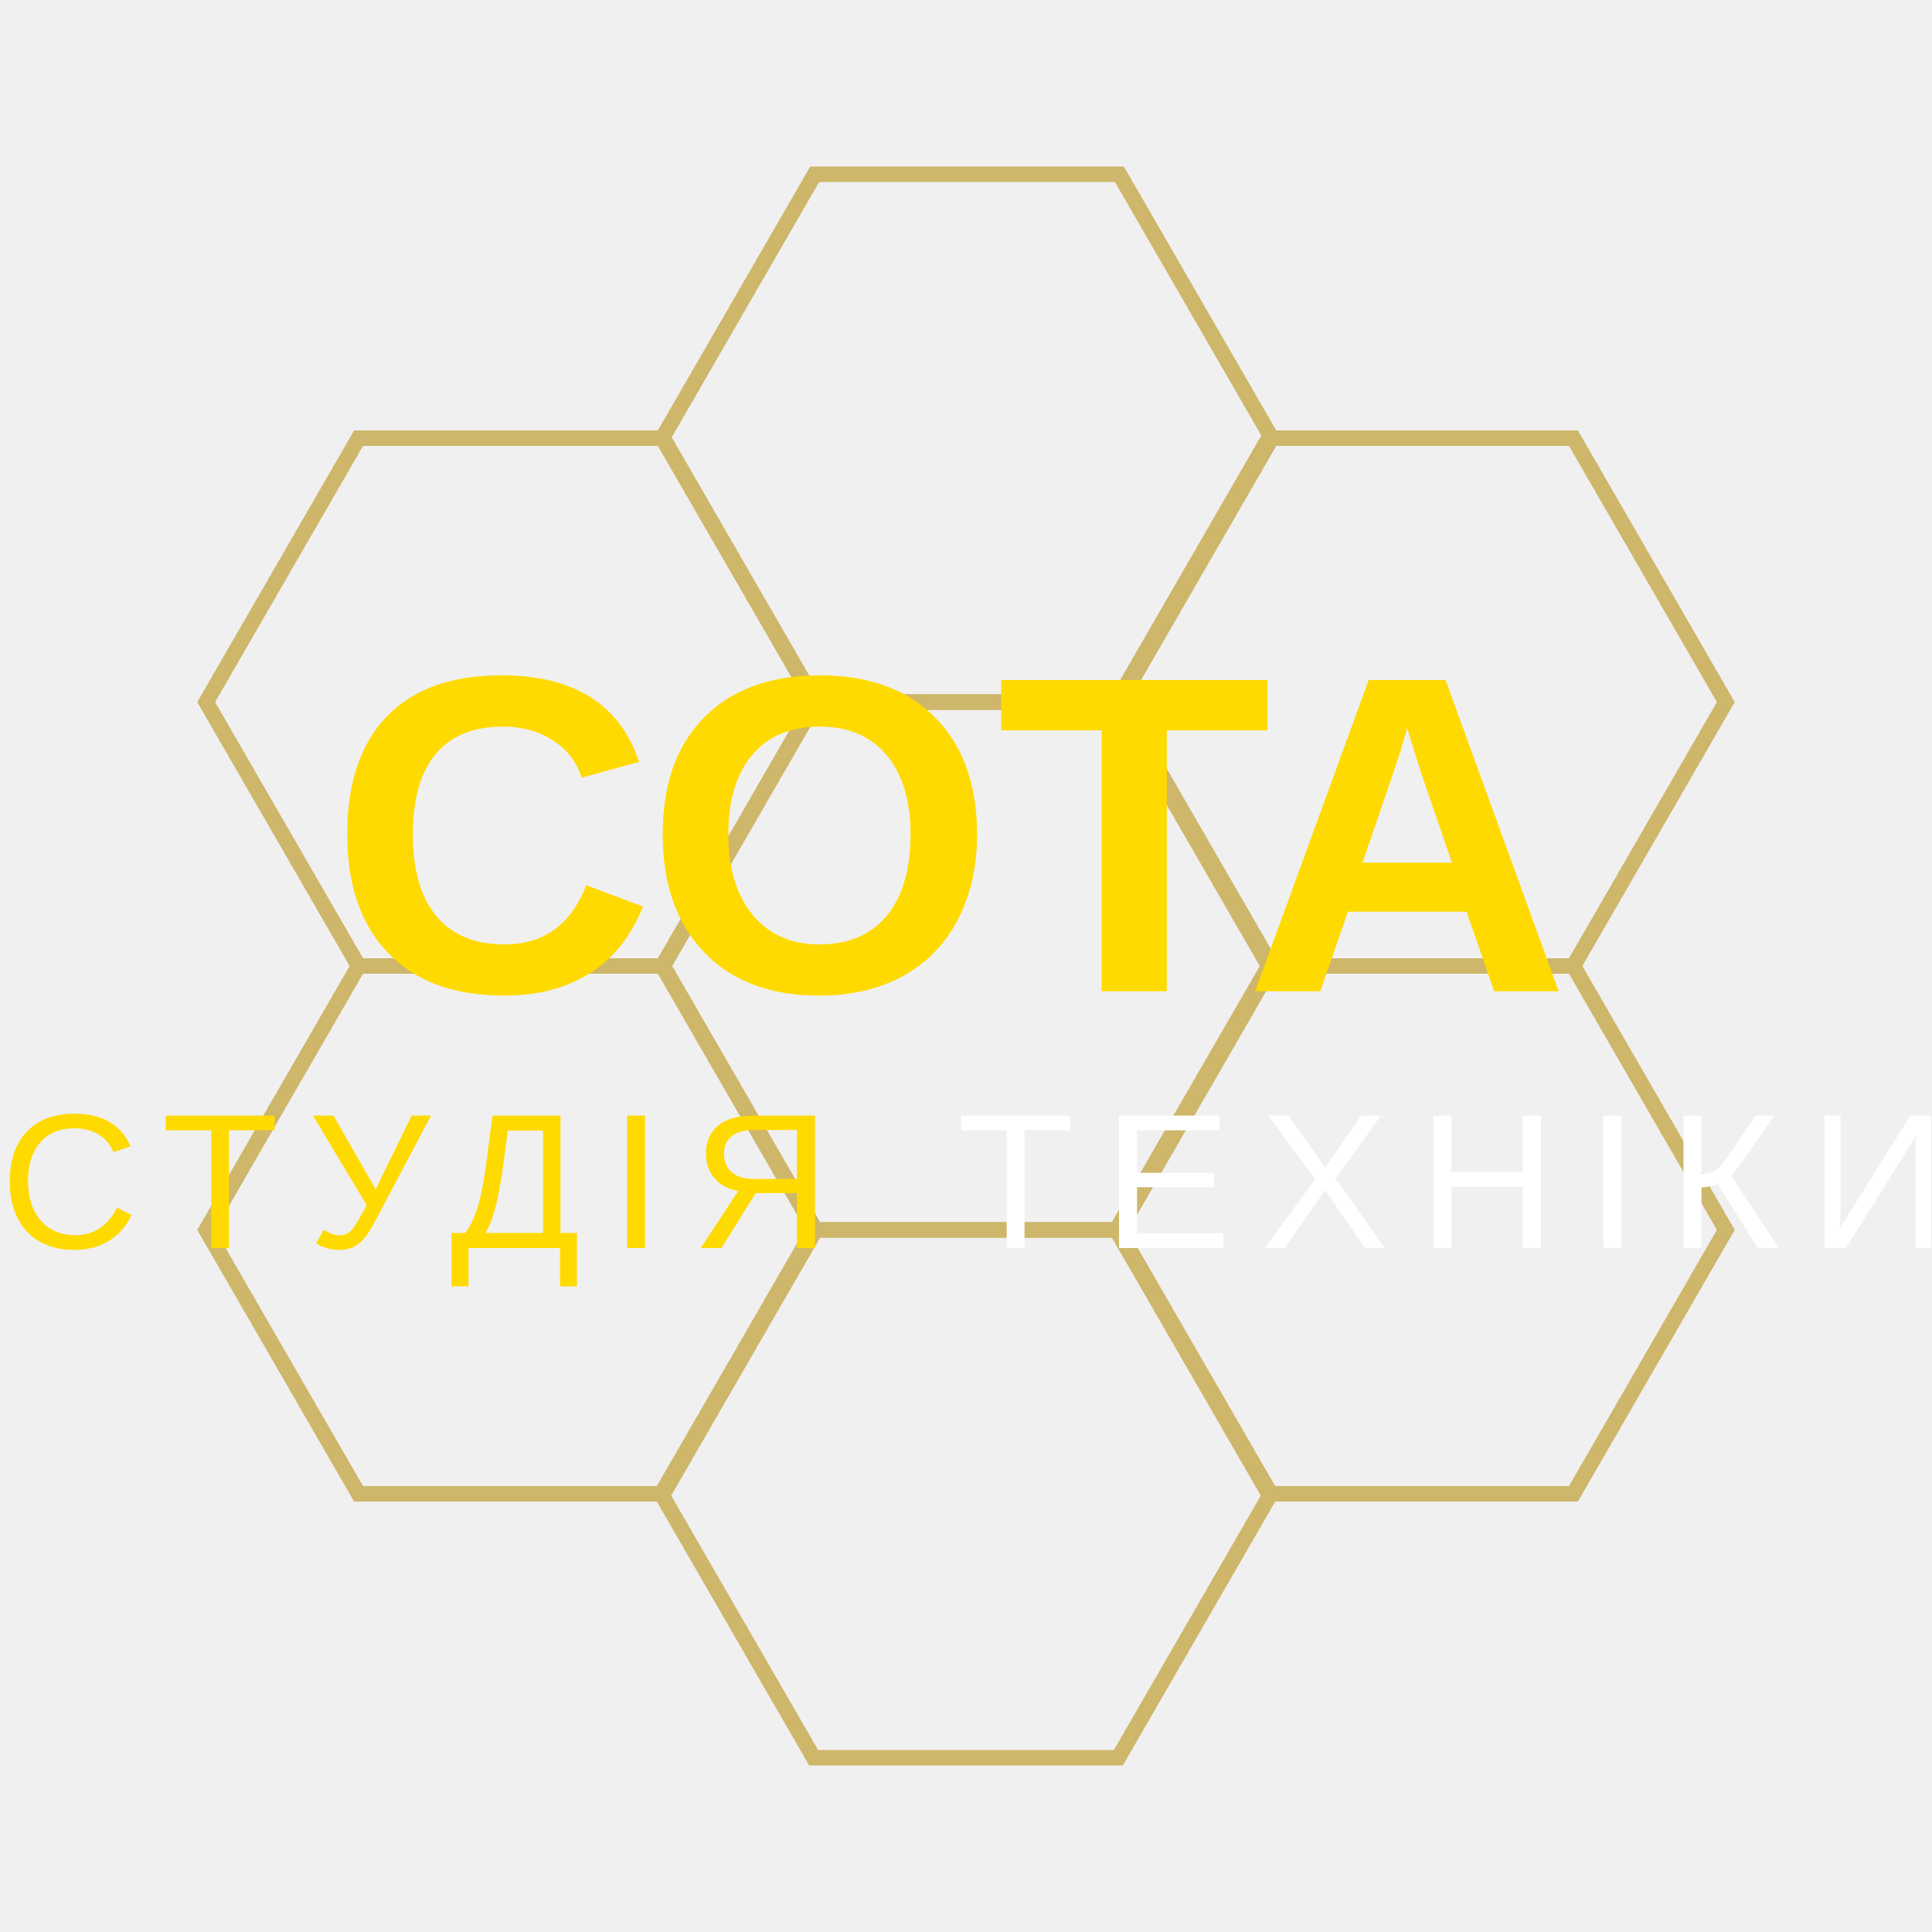
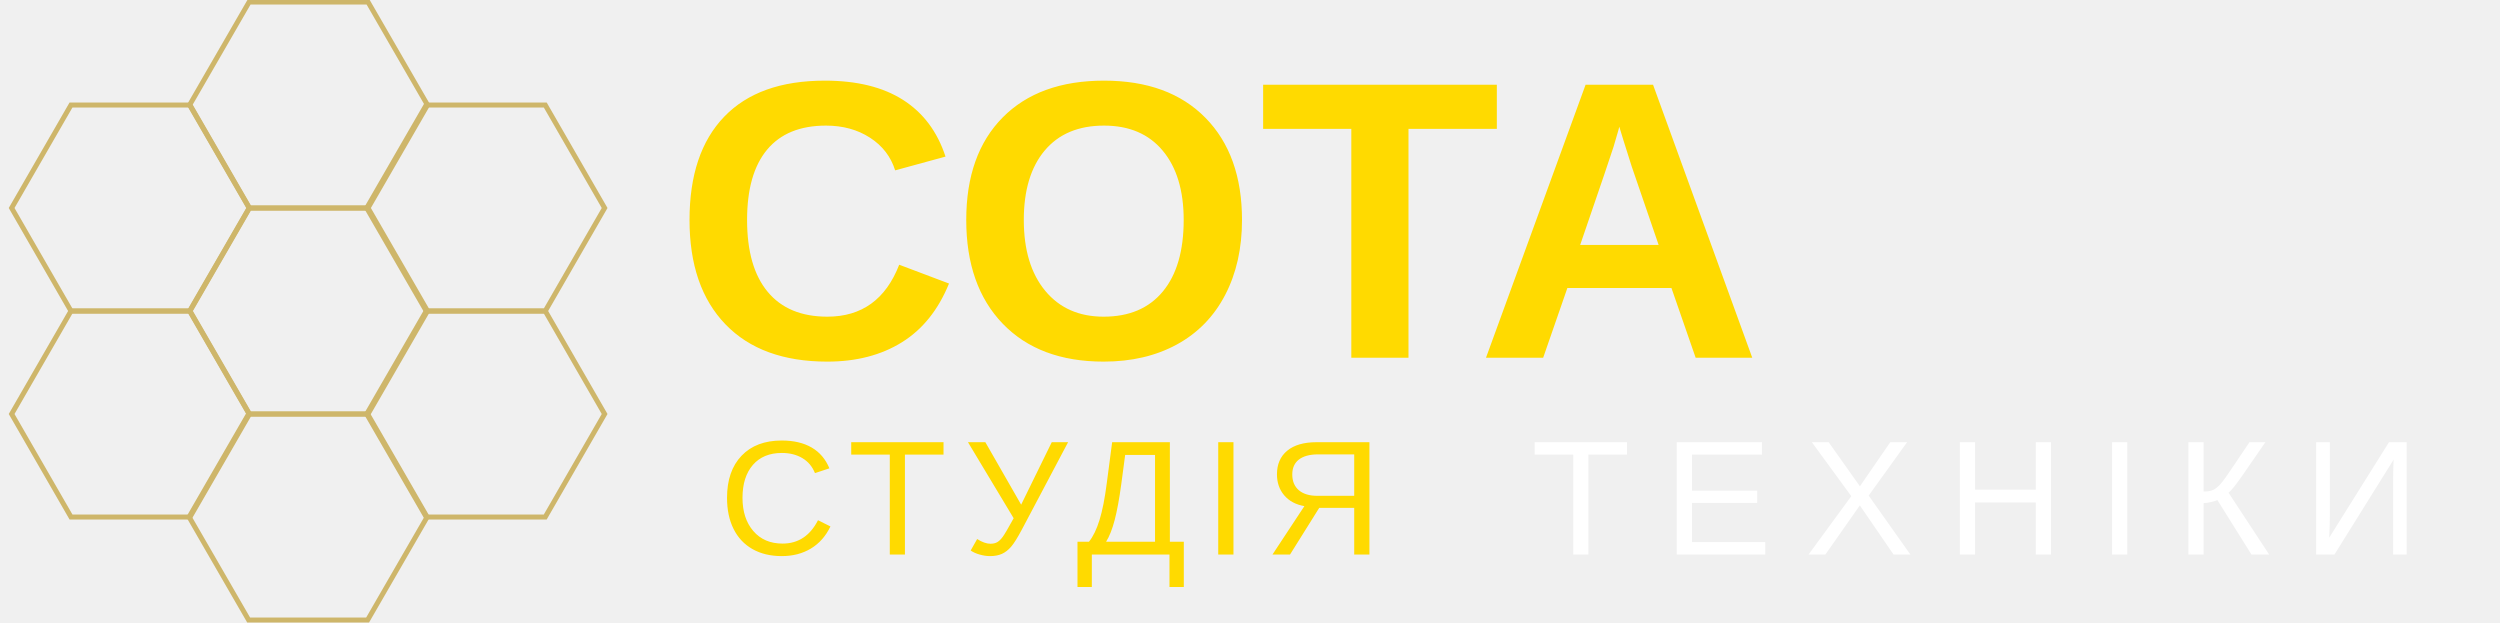
- <svg xmlns="http://www.w3.org/2000/svg" id="Layer_1" data-name="Layer 1" version="1.1" viewBox="0 0 500 500">
+ <svg xmlns="http://www.w3.org/2000/svg" id="Layer_1" data-name="Layer 1" version="1.1" viewBox="0 0 2000 498.4">
  <defs>
    <style>
-       .cls-1 {
-         fill: #231f20;
+       .cls-1, .cls-2, .cls-3, .cls-4, .cls-5 {
+         isolation: isolate;
      }

-       .cls-1, .cls-2 {
-         letter-spacing: .15em;
-       }
- 
-       .cls-3 {
-         font-family: ArialMT, Arial;
-         font-size: 49.79px;
-       }
- 
-       .cls-4 {
+       .cls-6 {
        fill: none;
        stroke: #ceb66a;
        stroke-miterlimit: 10;
        stroke-width: 4px;
      }

-       .cls-5 {
+       .cls-2 {
+         fill: #fff;
+         letter-spacing: .2em;
+       }
+ 
+       .cls-2, .cls-4, .cls-5 {
+         font-family: ArialMT, Arial;
+         font-size: 130.6px;
+       }
+ 
+       .cls-3 {
        font-family: Arial-BoldMT, Arial;
-         font-size: 117.08px;
+         font-size: 317.5px;
        font-weight: 700;
      }

-       .cls-5, .cls-6 {
+       .cls-3, .cls-5 {
        fill: #ffda00;
      }

-       .cls-6 {
-         letter-spacing: .15em;
+       .cls-4 {
+         fill: #231f20;
+         letter-spacing: .1em;
      }

-       .cls-2 {
-         fill: #fff;
+       .cls-5 {
+         letter-spacing: .1em;
      }
    </style>
  </defs>
  <g>
-     <polygon class="cls-4" points="289.7 181.7 210.84 181.7 171.4 250 210.84 318.3 289.7 318.3 329.14 250 289.7 181.7" />
-     <polygon class="cls-4" points="171.66 113.4 92.8 113.4 53.36 181.7 92.8 250 171.66 250 211.1 181.7 171.66 113.4" />
-     <polygon class="cls-4" points="289.7 45.1 210.84 45.1 171.4 113.4 210.84 181.7 289.7 181.7 329.14 113.4 289.7 45.1" />
-     <polygon class="cls-4" points="407.2 113.4 328.34 113.4 288.9 181.7 328.34 250 407.2 250 446.64 181.7 407.2 113.4" />
-     <polygon class="cls-4" points="407.2 250 328.34 250 288.9 318.3 328.34 386.6 407.2 386.6 446.64 318.3 407.2 250" />
-     <polygon class="cls-4" points="289.43 318.3 210.57 318.3 171.13 386.6 210.57 454.9 289.43 454.9 328.87 386.6 289.43 318.3" />
-     <polygon class="cls-4" points="171.66 250 92.8 250 53.36 318.3 92.8 386.6 171.66 386.6 211.1 318.3 171.66 250" />
+     <polygon class="cls-6" points="294.4 166.4 199.3 166.4 151.7 248.8 199.3 331.2 294.4 331.2 342 248.8 294.4 166.4" />
+     <polygon class="cls-6" points="152 84 56.8 84 9.3 166.4 56.8 248.8 152 248.8 199.6 166.4 152 84" />
+     <polygon class="cls-6" points="294.4 1.6 199.3 1.6 151.7 84 199.3 166.4 294.4 166.4 342 84 294.4 1.6" />
+     <polygon class="cls-6" points="436.2 84 341 84 293.4 166.4 341 248.8 436.2 248.8 483.7 166.4 436.2 84" />
+     <polygon class="cls-6" points="436.2 248.8 341 248.8 293.4 331.2 341 413.6 436.2 413.6 483.7 331.2 436.2 248.8" />
+     <polygon class="cls-6" points="294.1 331.2 198.9 331.2 151.3 413.6 198.9 496 294.1 496 341.7 413.6 294.1 331.2" />
+     <polygon class="cls-6" points="152 248.8 56.8 248.8 9.3 331.2 56.8 413.6 152 413.6 199.6 331.2 152 248.8" />
  </g>
-   <text class="cls-5" transform="translate(85.07 256.53)">
-     <tspan x="0" y="0">СОТА</tspan>
-   </text>
-   <text class="cls-3" transform="translate(0 322.99)">
-     <tspan class="cls-6" x="0" y="0">СТУДІЯ</tspan>
-     <tspan class="cls-1" x="226.34" y="0"> </tspan>
-     <tspan class="cls-2" x="247.64" y="0">ТЕХНІКИ</tspan>
-   </text>
+   <g class="cls-1">
+     <text class="cls-3" transform="translate(538.6 286.2)">
+       <tspan x="0" y="0">СОТА</tspan>
+     </text>
+   </g>
+   <g class="cls-1">
+     <text class="cls-5" transform="translate(575 443.6)">
+       <tspan x="0" y="0">СТУДІЯ</tspan>
+     </text>
+     <text class="cls-4" transform="translate(1168.9 443.6)">
+       <tspan x="0" y="0"> </tspan>
+     </text>
+     <text class="cls-2" transform="translate(1224.8 443.6)">
+       <tspan x="0" y="0">ТЕХНІКИ</tspan>
+     </text>
+   </g>
</svg>
